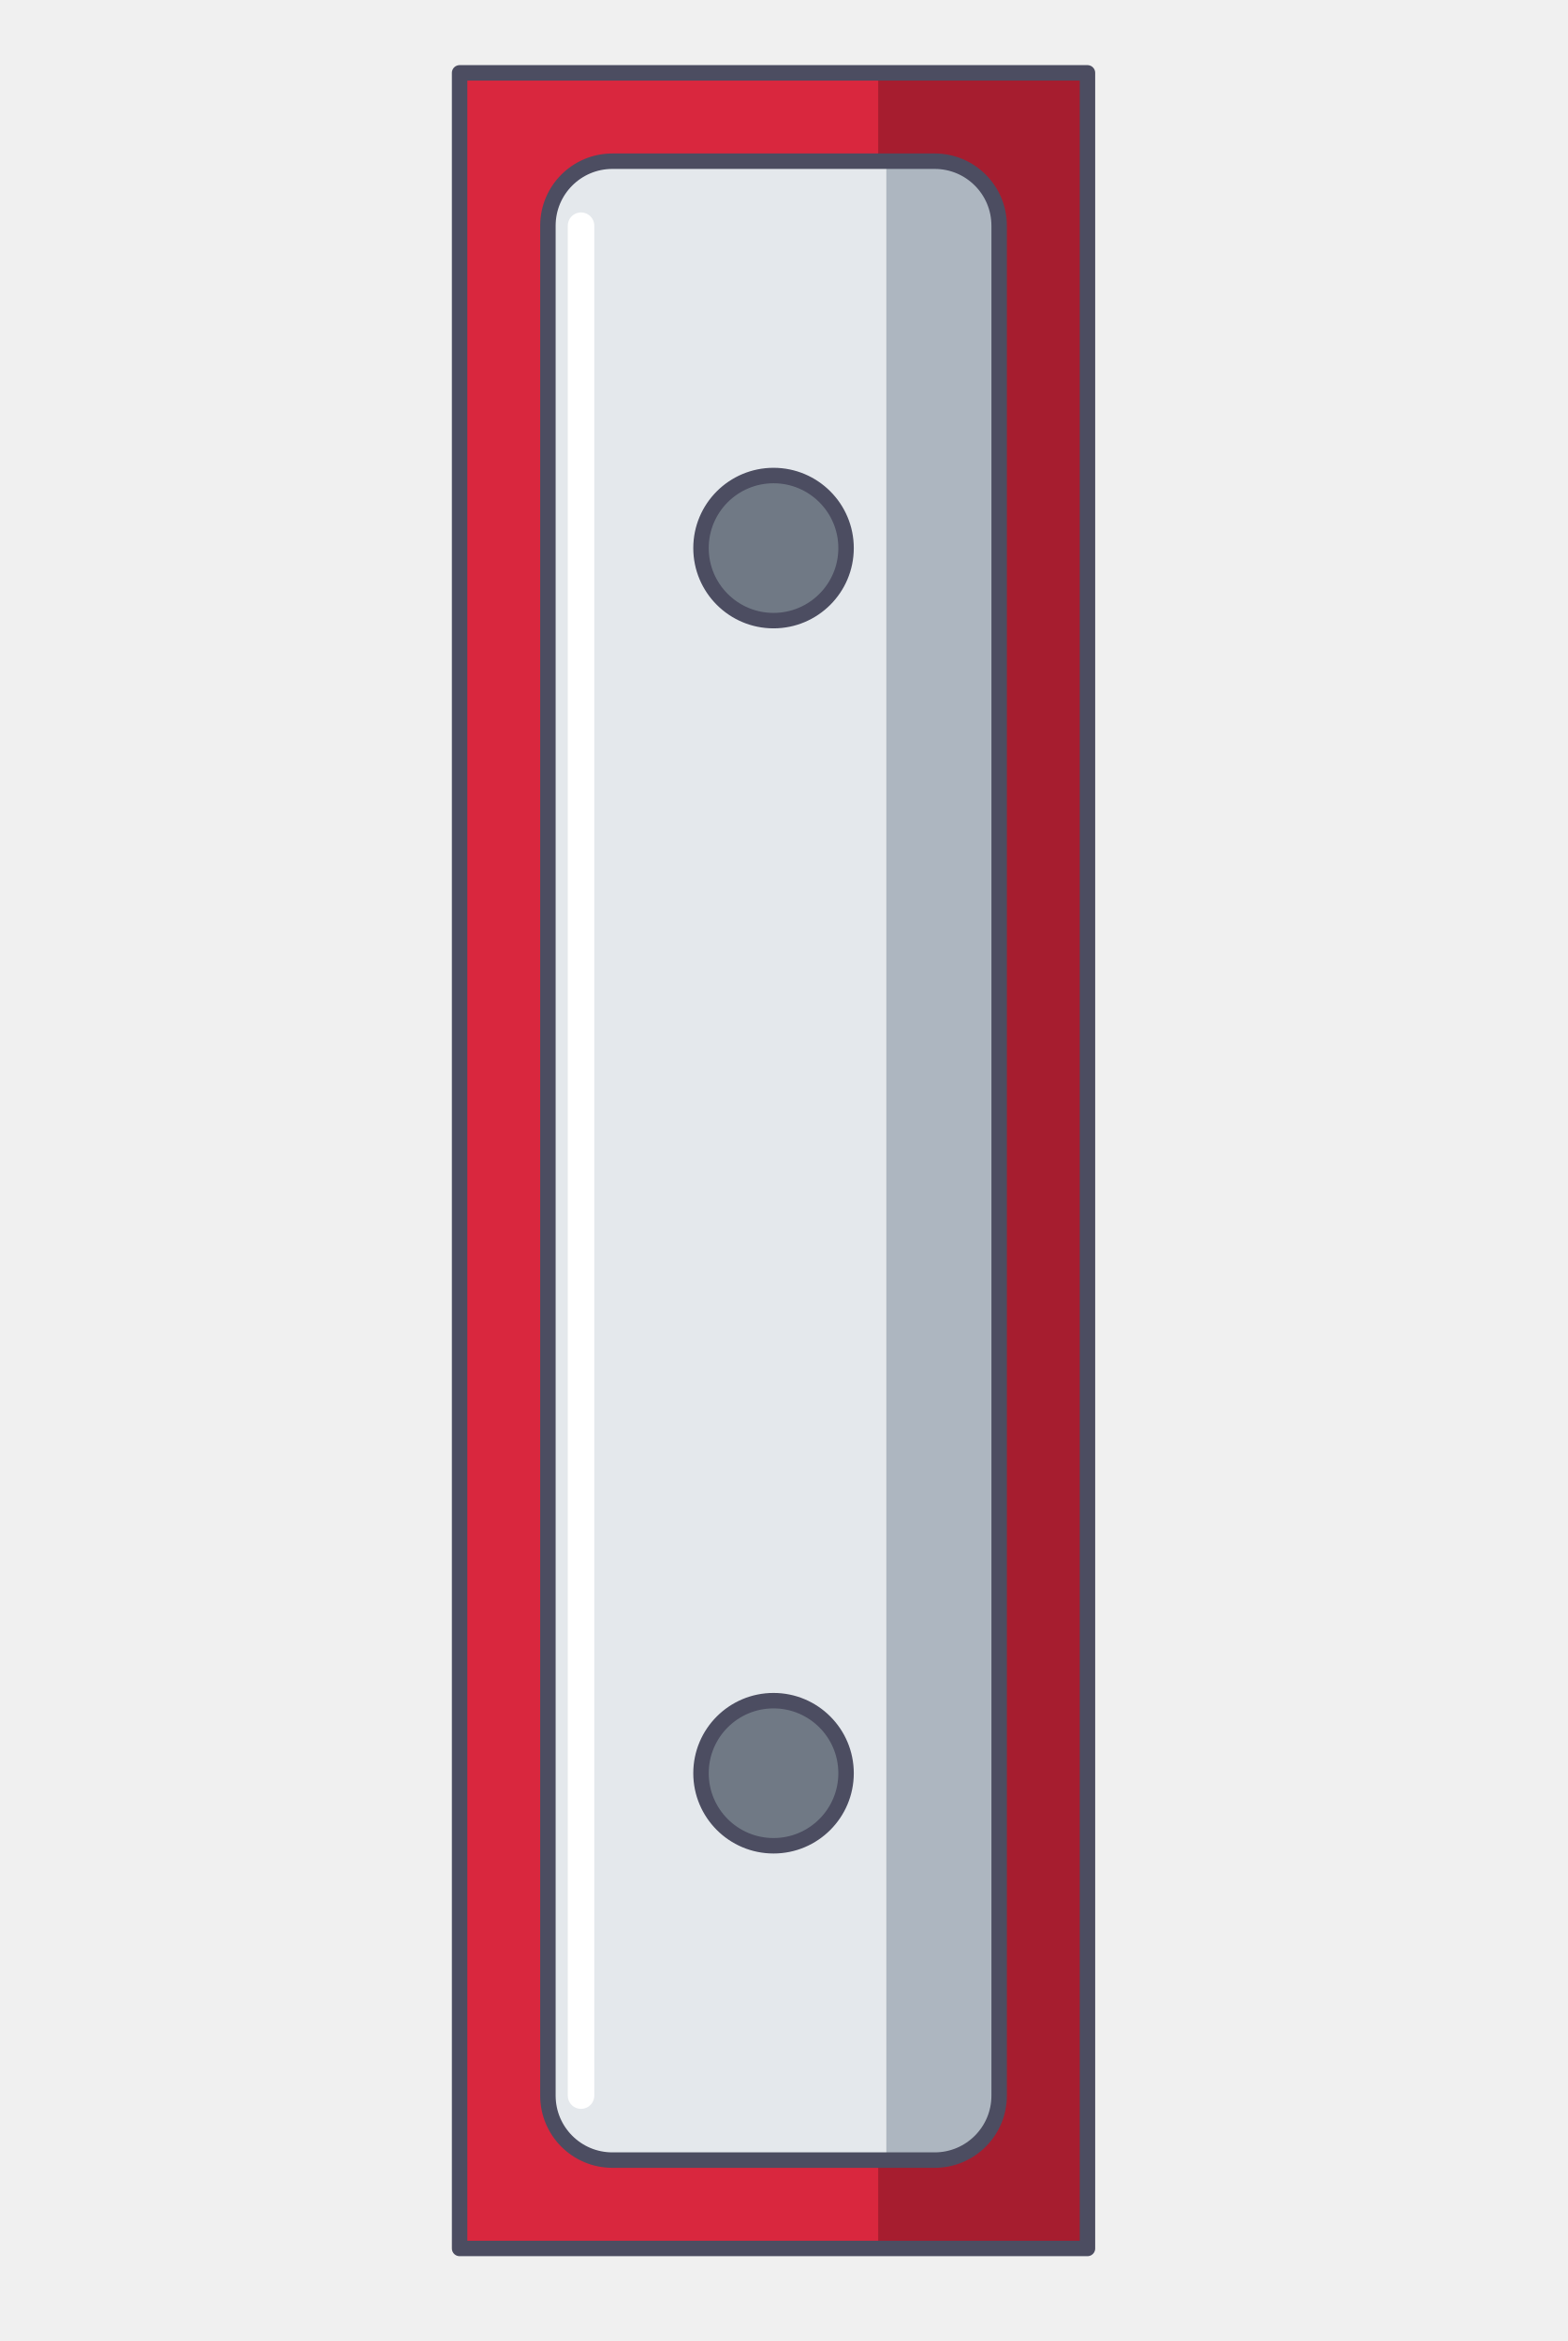
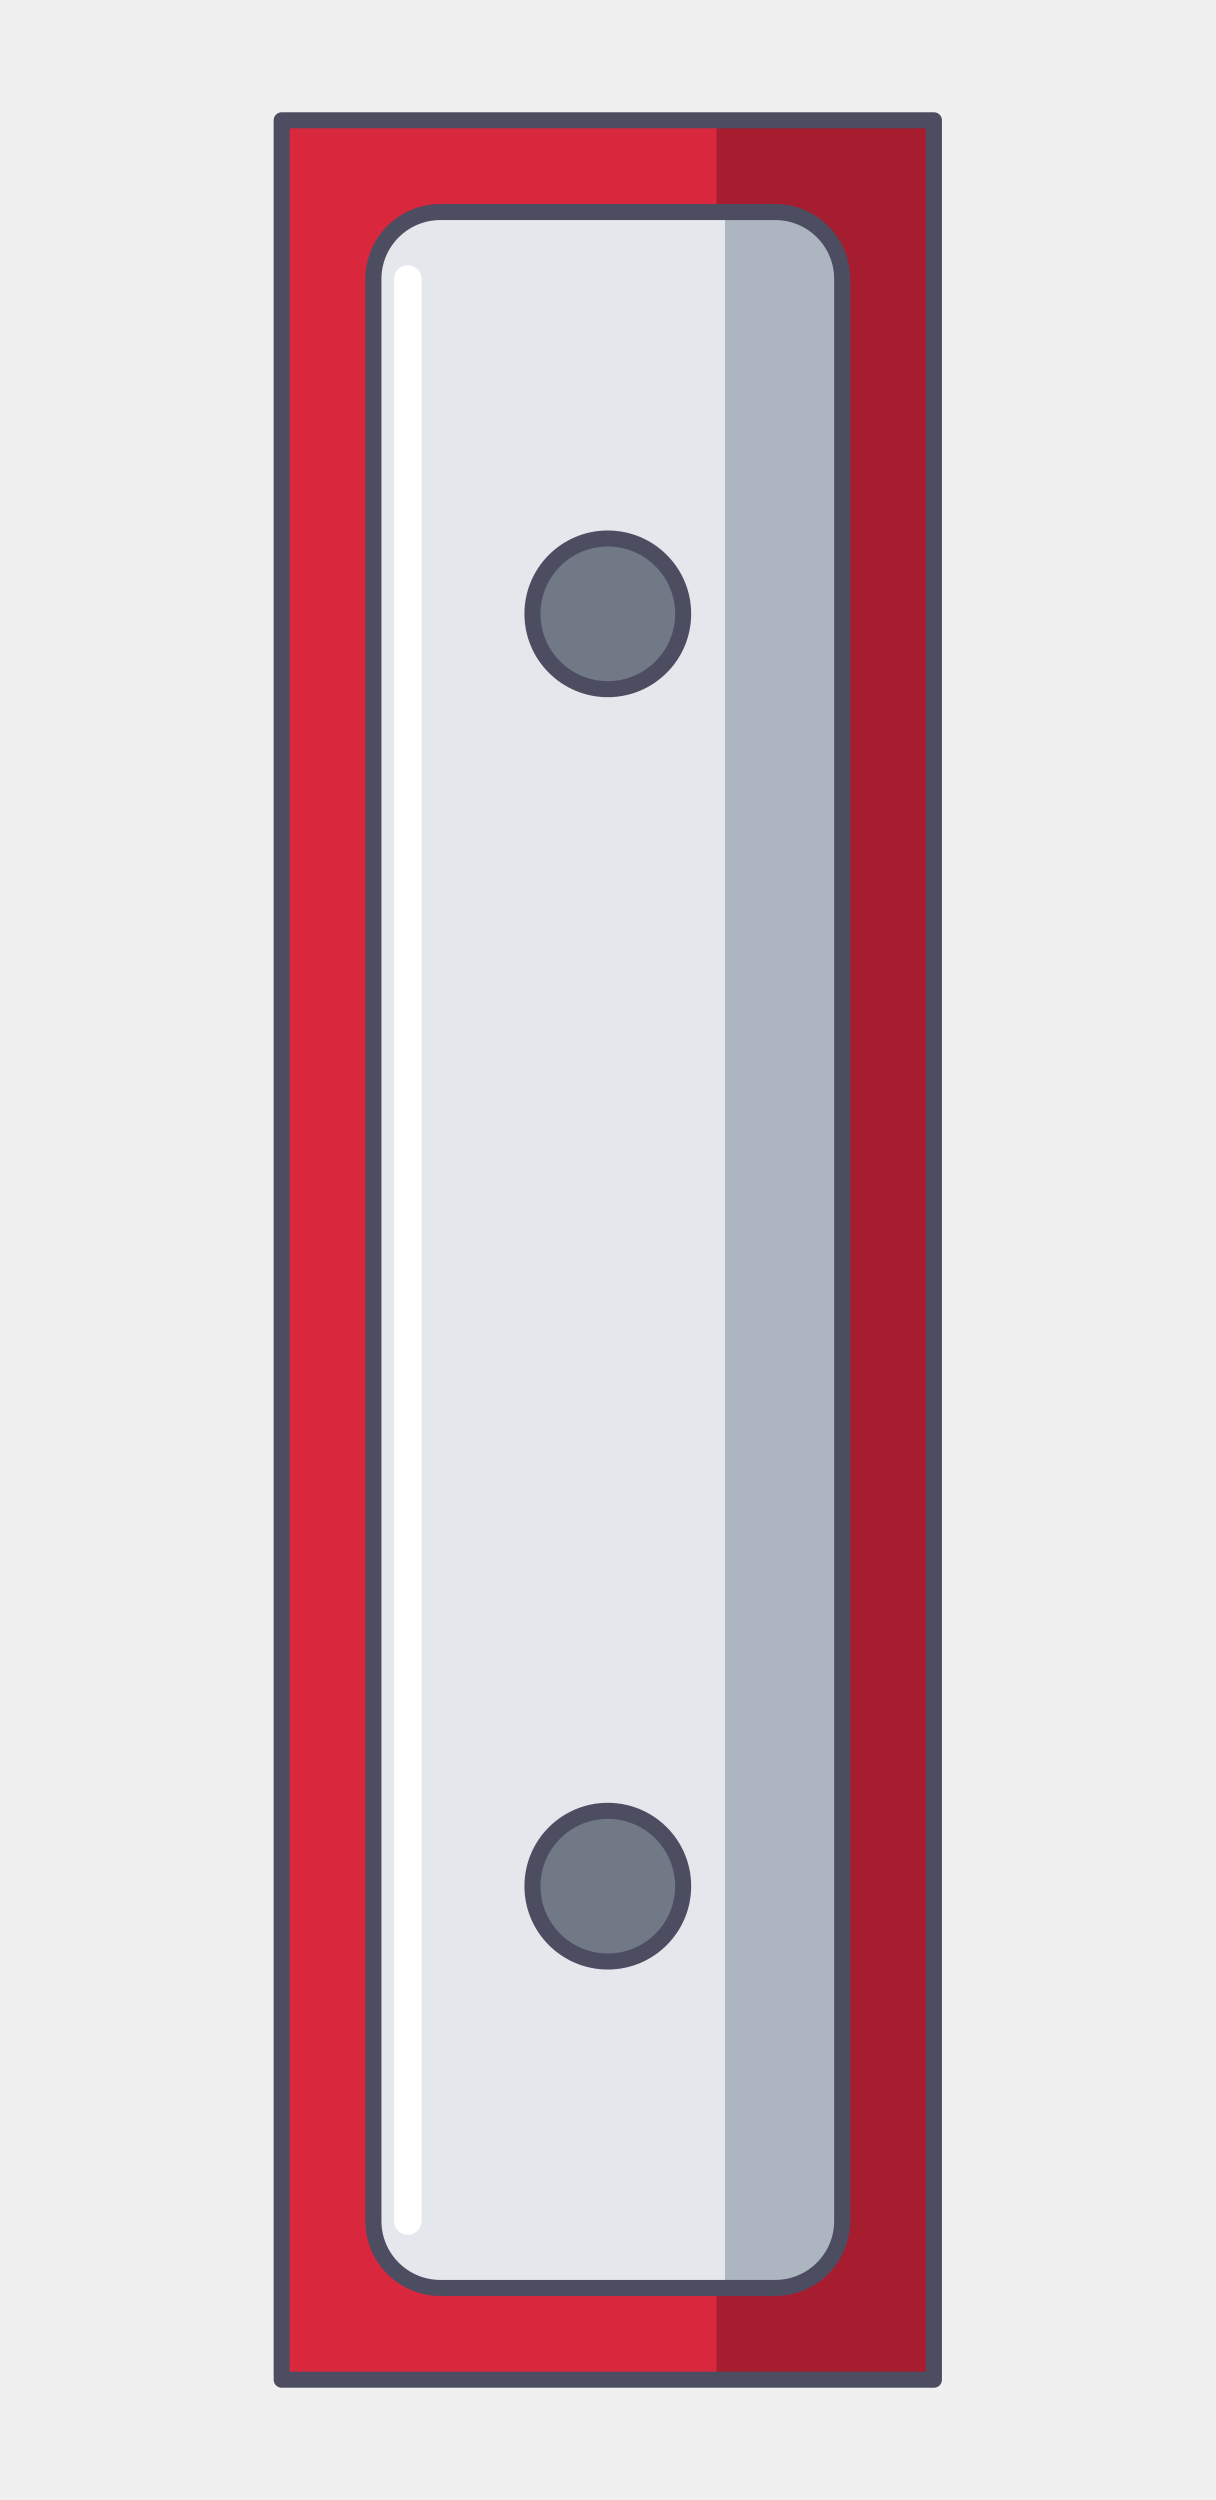
- <svg xmlns="http://www.w3.org/2000/svg" width="71" height="106" viewBox="0 0 71 106" fill="none">
+ <svg xmlns="http://www.w3.org/2000/svg" width="53" height="109" viewBox="0 0 53 109" fill="none">
  <defs>
    <clipPath id="xylophone-8-clip-frame">
-       <rect x="20.817" y="3.299" width="28.438" height="98.51" />
+       <rect x="12.281" y="5.245" width="28.438" height="98.51" />
    </clipPath>
    <clipPath id="xylophone-8-clip-bar">
-       <path d="M42.335 7.299H27.737C26.124 7.299 24.817 8.606 24.817 10.219V94.889C24.817 96.502 26.124 97.809 27.737 97.809H42.335C43.948 97.809 45.255 96.502 45.255 94.889V10.219C45.255 8.606 43.948 7.299 42.335 7.299Z" />
+       <path d="M33.799 9.245H19.201C17.588 9.245 16.281 10.552 16.281 12.165V96.835C16.281 98.448 17.588 99.755 19.201 99.755H33.799C35.412 99.755 36.719 98.448 36.719 96.835V12.165C36.719 10.552 35.412 9.245 33.799 9.245Z" />
    </clipPath>
  </defs>
  <g data-part="frame">
    <g data-layer="fill">
-       <rect x="20.817" y="3.299" width="28.438" height="98.51" fill="#D9273E" />
+       <rect x="12.281" y="5.245" width="28.438" height="98.51" fill="#D9273E" />
    </g>
    <g data-layer="shade">
-       <rect clip-path="url(#xylophone-8-clip-frame)" x="39.776" y="2" width="14" height="102" fill="#A61D2F" />
+       <rect clip-path="url(#xylophone-8-clip-frame)" x="31.24" y="3.946" width="14" height="102" fill="#A61D2F" />
    </g>
    <g data-layer="line" stroke="#4C4D61" stroke-width="0.7" stroke-linejoin="round" stroke-linecap="round">
-       <rect x="20.817" y="3.299" width="28.438" height="98.51" />
+       <rect x="12.281" y="5.245" width="28.438" height="98.51" />
    </g>
  </g>
  <g data-part="bar">
    <g data-layer="fill">
-       <path d="M42.335 7.299H27.737C26.124 7.299 24.817 8.606 24.817 10.219V94.889C24.817 96.502 26.124 97.809 27.737 97.809H42.335C43.948 97.809 45.255 96.502 45.255 94.889V10.219C45.255 8.606 43.948 7.299 42.335 7.299Z" fill="#E4E8EC" />
+       <path d="M33.799 9.245H19.201C17.588 9.245 16.281 10.552 16.281 12.165V96.835C16.281 98.448 17.588 99.755 19.201 99.755H33.799C35.412 99.755 36.719 98.448 36.719 96.835V12.165C36.719 10.552 35.412 9.245 33.799 9.245Z" fill="#E4E8EC" />
    </g>
    <g data-layer="shade">
-       <rect clip-path="url(#xylophone-8-clip-bar)" x="40.145" y="6" width="9" height="94" fill="#ADB6C0" />
+       <rect clip-path="url(#xylophone-8-clip-bar)" x="31.609" y="7.946" width="9" height="94" fill="#ADB6C0" />
    </g>
    <g data-layer="highlight">
-       <path clip-path="url(#xylophone-8-clip-bar)" d="M26.317 10.219V94.889" stroke="#FFFFFF" stroke-width="1.2" stroke-linecap="round" />
+       <path clip-path="url(#xylophone-8-clip-bar)" d="M17.781 12.165V96.835" stroke="#FFFFFF" stroke-width="1.2" stroke-linecap="round" />
    </g>
    <g data-layer="line" stroke="#4C4D61" stroke-width="0.7" stroke-linejoin="round" stroke-linecap="round">
-       <path d="M42.335 7.299H27.737C26.124 7.299 24.817 8.606 24.817 10.219V94.889C24.817 96.502 26.124 97.809 27.737 97.809H42.335C43.948 97.809 45.255 96.502 45.255 94.889V10.219C45.255 8.606 43.948 7.299 42.335 7.299Z" />
+       <path d="M33.799 9.245H19.201C17.588 9.245 16.281 10.552 16.281 12.165V96.835C16.281 98.448 17.588 99.755 19.201 99.755H33.799C35.412 99.755 36.719 98.448 36.719 96.835V12.165C36.719 10.552 35.412 9.245 33.799 9.245Z" />
    </g>
  </g>
  <g data-part="pin">
    <g data-layer="fill">
-       <path d="M35.036 28.102C36.85 28.102 38.321 26.631 38.321 24.817C38.321 23.003 36.85 21.532 35.036 21.532C33.222 21.532 31.751 23.003 31.751 24.817C31.751 26.631 33.222 28.102 35.036 28.102Z" fill="#707985" />
+       <path d="M26.5 30.048C28.314 30.048 29.785 28.577 29.785 26.763 29.785 24.949 28.314 23.479 26.5 23.479 24.686 23.479 23.215 24.949 23.215 26.763 23.215 28.577 24.686 30.048 26.5 30.048Z" fill="#707985" />
    </g>
    <g data-layer="line" stroke="#4C4D61" stroke-width="0.7" stroke-linejoin="round" stroke-linecap="round">
-       <path d="M35.036 28.102C36.85 28.102 38.321 26.631 38.321 24.817C38.321 23.003 36.85 21.532 35.036 21.532C33.222 21.532 31.751 23.003 31.751 24.817C31.751 26.631 33.222 28.102 35.036 28.102Z" />
+       <path d="M26.5 30.048C28.314 30.048 29.785 28.577 29.785 26.763 29.785 24.949 28.314 23.479 26.5 23.479 24.686 23.479 23.215 24.949 23.215 26.763 23.215 28.577 24.686 30.048 26.5 30.048Z" />
    </g>
  </g>
  <g data-part="pin">
    <g data-layer="fill">
-       <path d="M35.036 83.576C36.85 83.576 38.321 82.105 38.321 80.291C38.321 78.477 36.85 77.006 35.036 77.006C33.222 77.006 31.751 78.477 31.751 80.291C31.751 82.105 33.222 83.576 35.036 83.576Z" fill="#707985" />
+       <path d="M26.5 85.522C28.314 85.522 29.785 84.051 29.785 82.237 29.785 80.423 28.314 78.952 26.5 78.952 24.686 78.952 23.215 80.423 23.215 82.237 23.215 84.051 24.686 85.522 26.5 85.522Z" fill="#707985" />
    </g>
    <g data-layer="line" stroke="#4C4D61" stroke-width="0.7" stroke-linejoin="round" stroke-linecap="round">
-       <path d="M35.036 83.576C36.85 83.576 38.321 82.105 38.321 80.291C38.321 78.477 36.85 77.006 35.036 77.006C33.222 77.006 31.751 78.477 31.751 80.291C31.751 82.105 33.222 83.576 35.036 83.576Z" />
+       <path d="M26.5 85.522C28.314 85.522 29.785 84.051 29.785 82.237 29.785 80.423 28.314 78.952 26.5 78.952 24.686 78.952 23.215 80.423 23.215 82.237 23.215 84.051 24.686 85.522 26.5 85.522Z" />
    </g>
  </g>
</svg>
